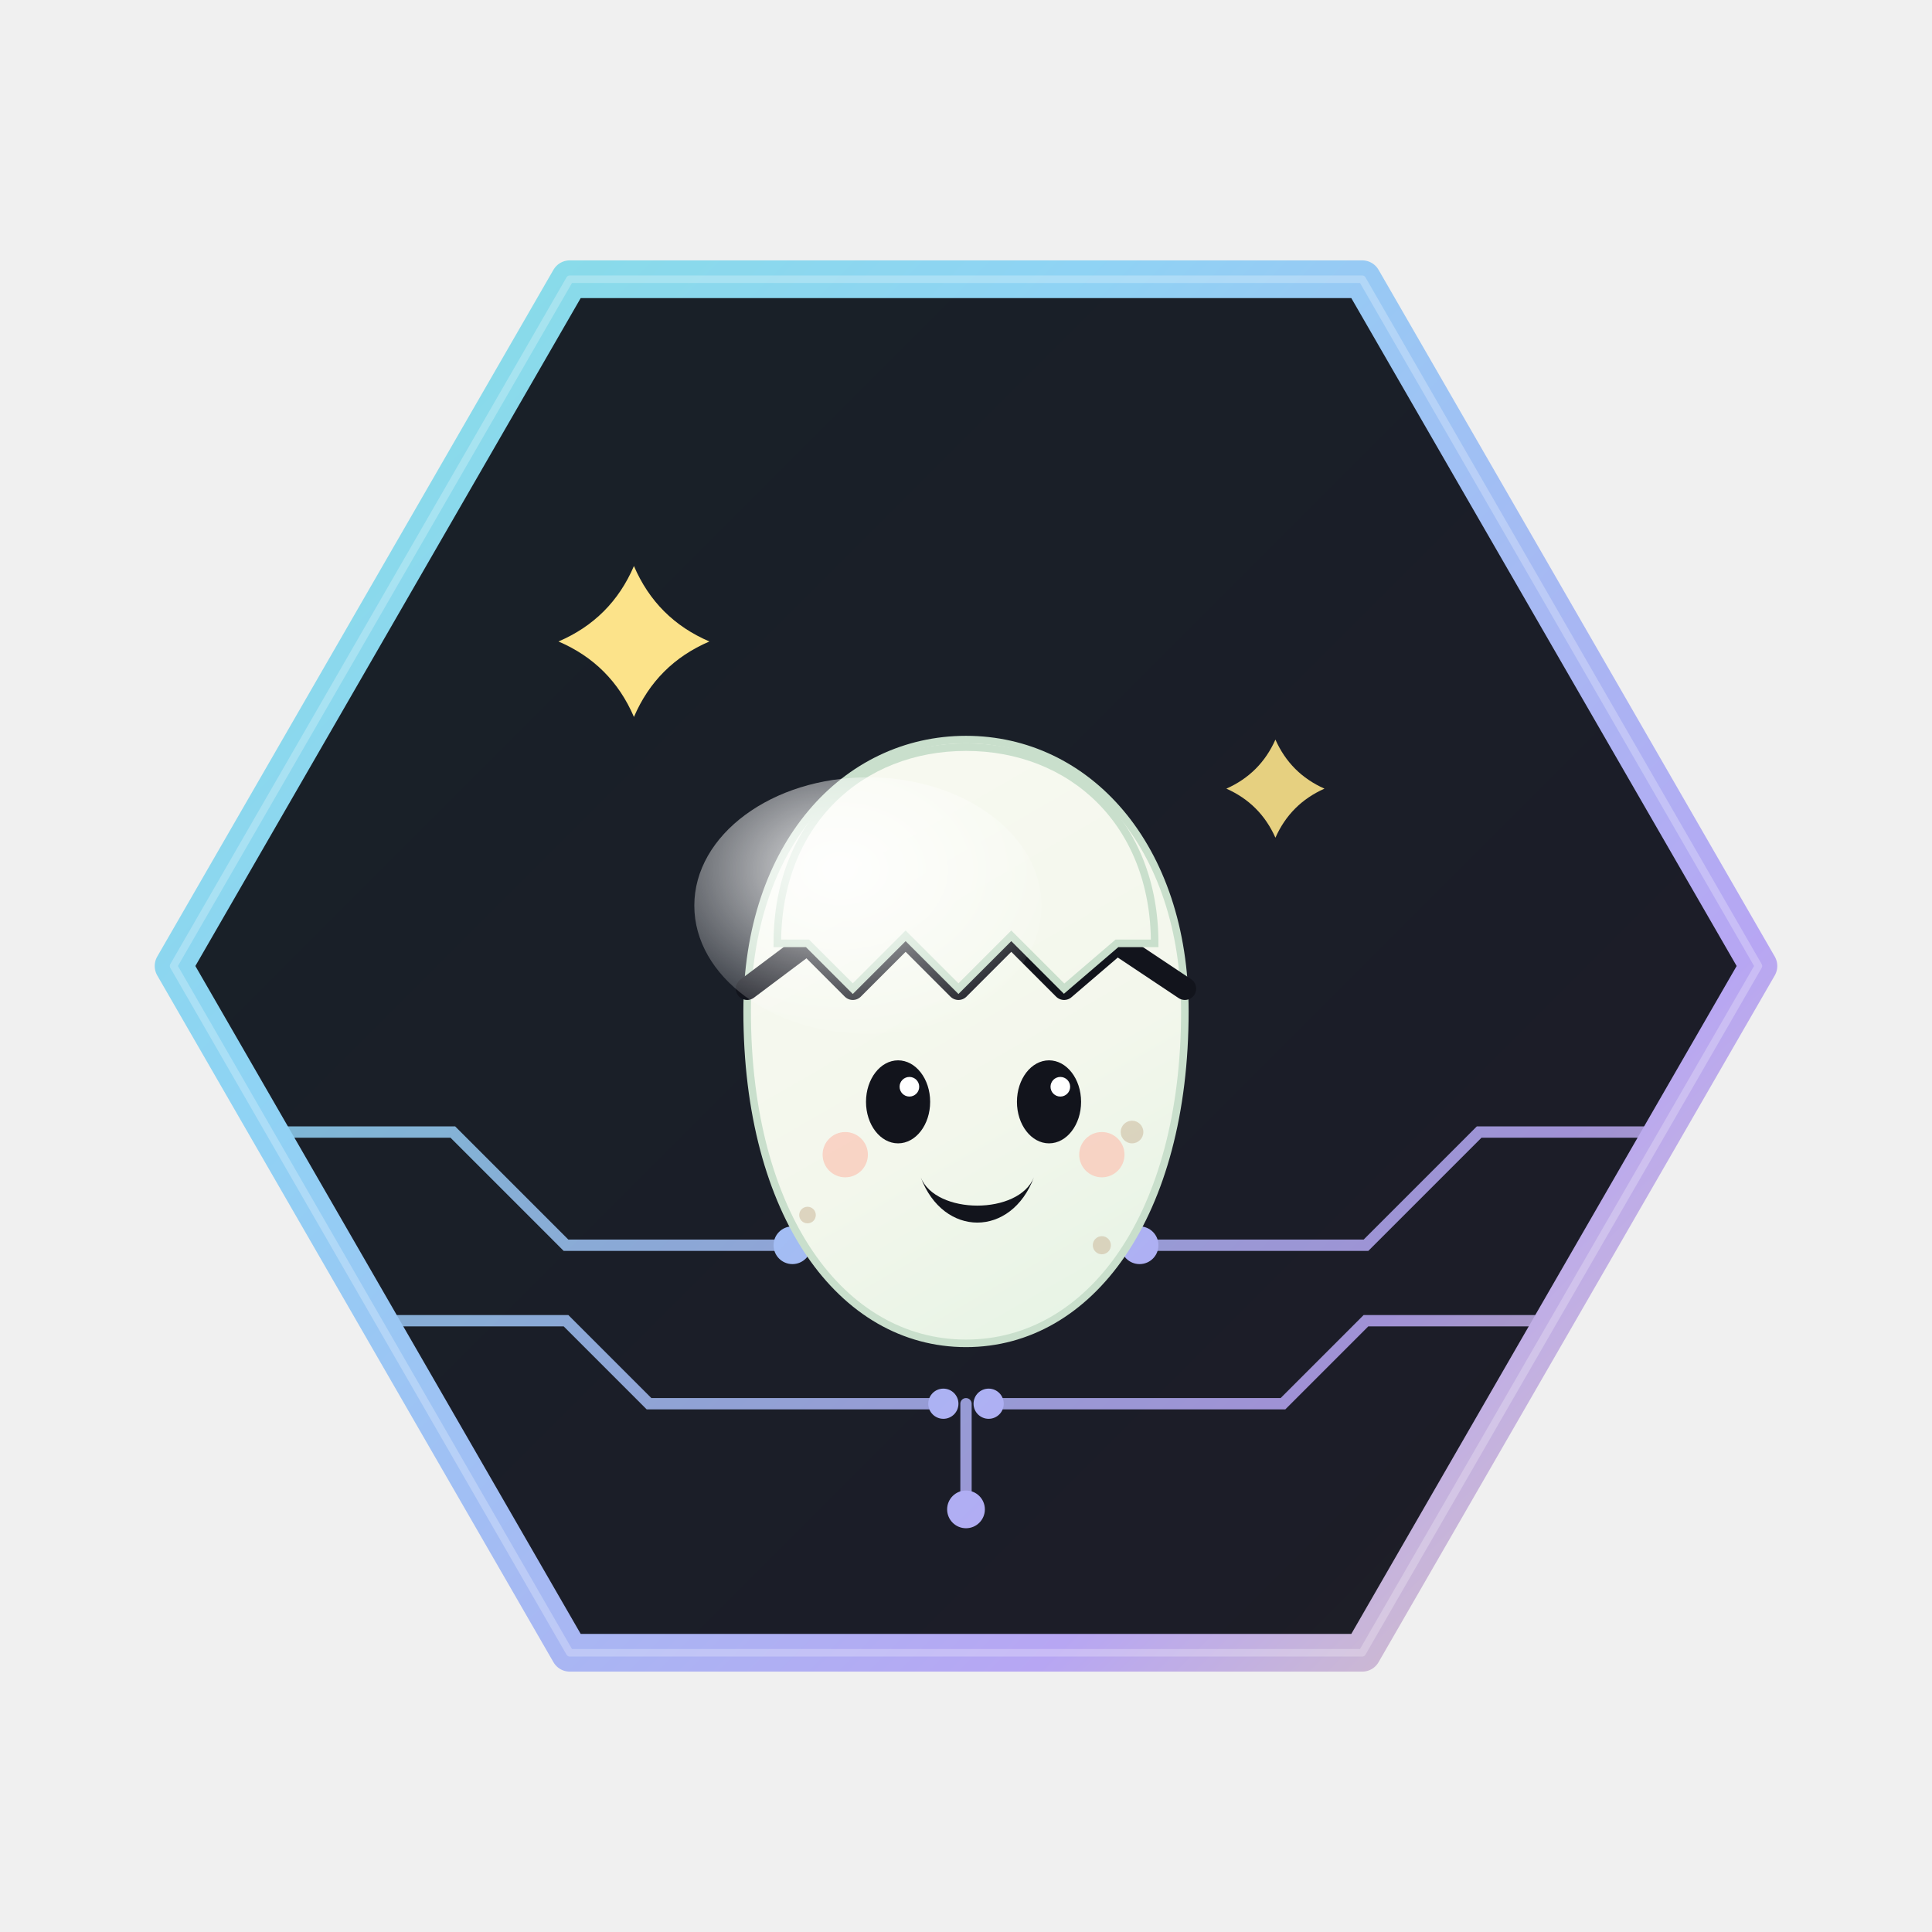
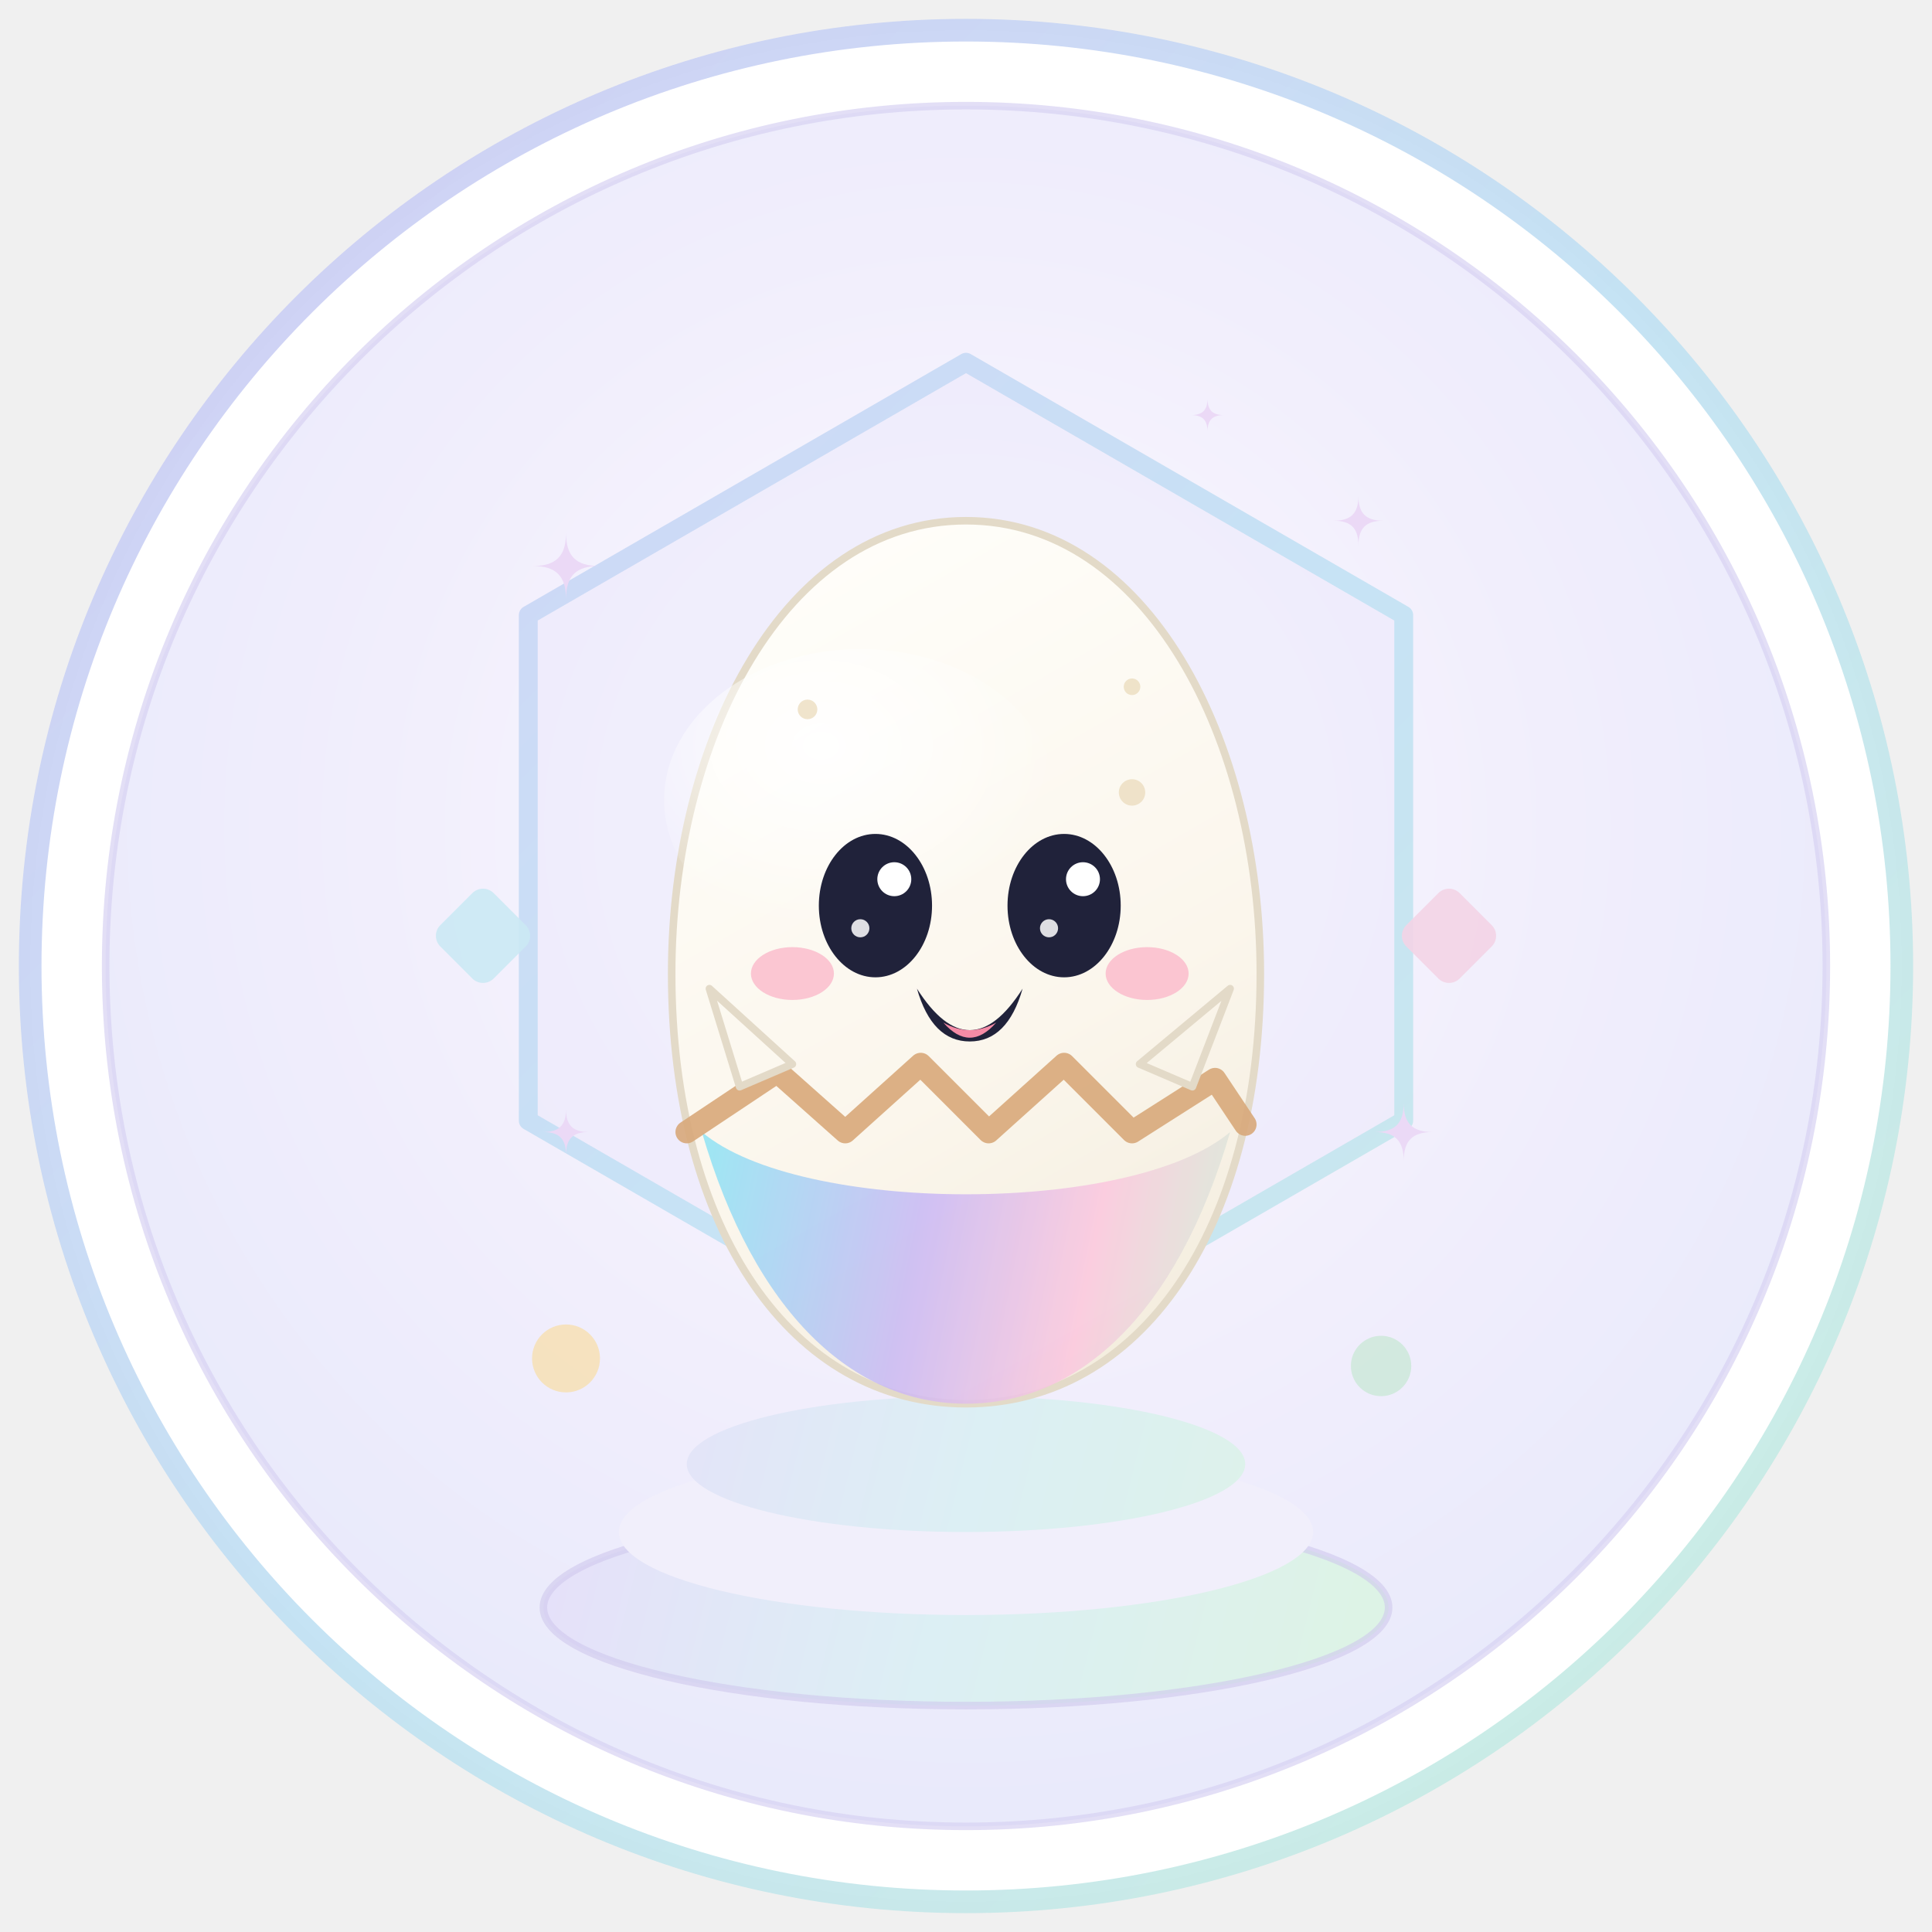
<svg xmlns="http://www.w3.org/2000/svg" viewBox="0 0 512 512" width="512" height="512" role="img" aria-label="HobbyHatch">
  <defs>
-     <linearGradient id="holo" x1="0" y1="0" x2="512" y2="512" gradientUnits="userSpaceOnUse">
-       <stop offset="0" stop-color="#7FE7D9" />
-       <stop offset="0.35" stop-color="#8FD3F4" />
-       <stop offset="0.7" stop-color="#B7A6F3" />
-       <stop offset="1" stop-color="#FCE38A" />
+     <radialGradient id="coin" cx="0.5" cy="0.42" r="0.62">
+       <stop offset="0" stop-color="#FBFAFF" />
+       <stop offset="0.55" stop-color="#F1EEFC" />
+       <stop offset="1" stop-color="#E7E9FB" />
+     </radialGradient>
+     <linearGradient id="rim" x1="0" y1="0" x2="512" y2="512" gradientUnits="userSpaceOnUse">
+       <stop offset="0" stop-color="#CFC6F5" />
+       <stop offset="0.5" stop-color="#BFE0F3" />
+       <stop offset="1" stop-color="#C7EFDD" />
    </linearGradient>
-     <linearGradient id="egg" x1="180" y1="150" x2="330" y2="410" gradientUnits="userSpaceOnUse">
-       <stop offset="0" stop-color="#FBFBF4" />
-       <stop offset="0.55" stop-color="#F3F7EC" />
-       <stop offset="1" stop-color="#D9EFDD" />
+     <linearGradient id="egg" x1="200" y1="150" x2="320" y2="360" gradientUnits="userSpaceOnUse">
+       <stop offset="0" stop-color="#FFFEFA" />
+       <stop offset="0.6" stop-color="#FBF6EC" />
+       <stop offset="1" stop-color="#F3ECDD" />
    </linearGradient>
-     <radialGradient id="eggGlow" cx="0.42" cy="0.36" r="0.7">
-       <stop offset="0" stop-color="#ffffff" stop-opacity="0.9" />
+     <linearGradient id="holo" x1="182" y1="330" x2="330" y2="360" gradientUnits="userSpaceOnUse">
+       <stop offset="0" stop-color="#8FE3F4" />
+       <stop offset="0.4" stop-color="#C9B8F5" />
+       <stop offset="0.7" stop-color="#FBC7DE" />
+       <stop offset="1" stop-color="#CFF3D8" />
+     </linearGradient>
+     <linearGradient id="ped" x1="150" y1="378" x2="360" y2="430" gradientUnits="userSpaceOnUse">
+       <stop offset="0" stop-color="#E6E0FA" />
+       <stop offset="0.5" stop-color="#DCEFF4" />
+       <stop offset="1" stop-color="#DDF3E6" />
+     </linearGradient>
+     <radialGradient id="eggGlow" cx="0.4" cy="0.32" r="0.6">
+       <stop offset="0" stop-color="#ffffff" stop-opacity="0.95" />
      <stop offset="1" stop-color="#ffffff" stop-opacity="0" />
    </radialGradient>
-     <clipPath id="hexClip">
-       <path d="M466 256 361 438 151 438 46 256 151 74 361 74Z" />
-     </clipPath>
+     <path id="spk" d="M0,-11 C0,-3.3 3.3,0 11,0 C3.3,0 0,3.3 0,11 C0,3.3 -3.3,0 -11,0 C-3.3,0 0,-3.3 0,-11Z" />
  </defs>
-   <g clip-path="url(#hexClip)">
-     <path d="M466 256 361 438 151 438 46 256 151 74 361 74Z" fill="#12141C" />
-     <path d="M466 256 361 438 151 438 46 256 151 74 361 74Z" fill="url(#holo)" opacity="0.06" />
-     <g stroke="url(#holo)" stroke-width="3" fill="none" opacity="0.85" stroke-linecap="round">
-       <path d="M70 300 L120 300 L150 330 L210 330" />
-       <path d="M96 350 L150 350 L172 372 L250 372" />
-       <path d="M442 300 L392 300 L362 330 L302 330" />
-       <path d="M416 350 L362 350 L340 372 L262 372" />
-       <path d="M256 400 L256 372" />
-     </g>
-     <g fill="url(#holo)">
-       <circle cx="210" cy="330" r="5" />
-       <circle cx="302" cy="330" r="5" />
-       <circle cx="250" cy="372" r="4" />
-       <circle cx="262" cy="372" r="4" />
-       <circle cx="256" cy="400" r="5" />
-       <circle cx="70" cy="300" r="4" />
-       <circle cx="442" cy="300" r="4" />
-     </g>
+   <circle cx="256" cy="256" r="248" fill="#ffffff" />
+   <circle cx="256" cy="256" r="248" fill="none" stroke="url(#rim)" stroke-width="6" opacity="0.9" />
+   <circle cx="256" cy="256" r="228" fill="url(#coin)" />
+   <circle cx="256" cy="256" r="228" fill="none" stroke="#D7D2F2" stroke-width="2" opacity="0.7" />
+   <path d="M256 96 L372 163 L372 297 L256 364 L140 297 L140 163 Z" fill="#EAE6FB" fill-opacity="0.45" stroke="url(#rim)" stroke-width="5" stroke-linejoin="round" opacity="0.85" />
+   <g fill="#EBD9F6">
+     <use href="#spk" transform="translate(150,150) scale(0.8)" />
+     <use href="#spk" transform="translate(360,138) scale(0.6)" />
+     <use href="#spk" transform="translate(372,300) scale(0.7)" />
+     <use href="#spk" transform="translate(150,300) scale(0.55)" />
+     <use href="#spk" transform="translate(320,110) scale(0.4)" />
  </g>
-   <path d="M466 256 361 438 151 438 46 256 151 74 361 74Z" fill="none" stroke="url(#holo)" stroke-width="10" stroke-linejoin="round" />
-   <path d="M466 256 361 438 151 438 46 256 151 74 361 74Z" fill="none" stroke="#ffffff" stroke-opacity="0.25" stroke-width="2" stroke-linejoin="round" />
-   <g fill="#FCE38A">
-     <path d="M168 150 q6 14 20 20 q-14 6 -20 20 q-6 -14 -20 -20 q14 -6 20 -20Z" />
-     <path d="M338 196 q4 9 13 13 q-9 4 -13 13 q-4 -9 -13 -13 q9 -4 13 -13Z" opacity="0.9" />
+   <g opacity="0.9">
+     <rect x="118" y="238" width="20" height="20" rx="4" transform="rotate(45 128 248)" fill="#CBE9F4" />
+     <rect x="374" y="238" width="20" height="20" rx="4" transform="rotate(45 384 248)" fill="#F3D4E6" />
+     <circle cx="150" cy="360" r="9" fill="#F6E1B8" />
+     <circle cx="366" cy="362" r="8" fill="#CFE9DC" />
  </g>
  <g>
-     <path d="M198 268 C198 224 224 196 256 196 C288 196 314 224 314 268 C314 322 289 356 256 356 C223 356 198 322 198 268Z" fill="url(#egg)" stroke="#C9DFCC" stroke-width="2" />
-     <path d="M198 262 L214 250 L226 262 L240 248 L254 262 L268 248 L282 262 L296 250 L314 262" fill="none" stroke="#12141C" stroke-width="6" stroke-linejoin="round" stroke-linecap="round" />
-     <path d="M206 250 C206 218 228 198 256 198 C284 198 306 218 306 250 L296 250 L282 262 L268 248 L254 262 L240 248 L226 262 L214 250Z" fill="url(#egg)" stroke="#C9DFCC" stroke-width="2" />
-     <ellipse cx="230" cy="240" rx="46" ry="34" fill="url(#eggGlow)" />
-     <g fill="#12141C">
-       <ellipse cx="238" cy="292" rx="8.5" ry="11" />
-       <ellipse cx="278" cy="292" rx="8.5" ry="11" />
-       <path d="M244 312 C250 328 268 328 274 312 C270 322 248 322 244 312Z" />
+     <ellipse cx="256" cy="426" rx="112" ry="26" fill="url(#ped)" />
+     <ellipse cx="256" cy="426" rx="112" ry="26" fill="none" stroke="#CFC8EC" stroke-width="2" opacity="0.6" />
+     <ellipse cx="256" cy="406" rx="92" ry="22" fill="#F1EFFB" />
+     <ellipse cx="256" cy="388" rx="74" ry="18" fill="url(#ped)" />
+   </g>
+   <g>
+     <path d="M256 138 C304 138 334 196 334 258 C334 326 302 372 256 372 C210 372 178 326 178 258 C178 196 208 138 256 138Z" fill="url(#egg)" stroke="#E3DAC8" stroke-width="2" />
+     <path d="M186 300 C200 348 226 372 256 372 C286 372 312 348 326 300 C300 322 212 322 186 300Z" fill="url(#holo)" opacity="0.85" />
+     <path d="M182 300 L206 284 L224 300 L244 282 L262 300 L282 282 L300 300 L322 286 L330 298" fill="none" stroke="#D8A97A" stroke-width="6" stroke-linejoin="round" stroke-linecap="round" opacity="0.9" />
+     <path d="M196 288 L188 262 L210 282Z" fill="url(#egg)" stroke="#E3DAC8" stroke-width="2" stroke-linejoin="round" />
+     <path d="M316 288 L326 262 L302 282Z" fill="url(#egg)" stroke="#E3DAC8" stroke-width="2" stroke-linejoin="round" />
+     <ellipse cx="228" cy="212" rx="52" ry="40" fill="url(#eggGlow)" />
+     <g>
+       <ellipse cx="232" cy="240" rx="15" ry="19" fill="#20223A" />
+       <ellipse cx="282" cy="240" rx="15" ry="19" fill="#20223A" />
+       <circle cx="237" cy="233" r="4.5" fill="#fff" />
+       <circle cx="287" cy="233" r="4.5" fill="#fff" />
+       <circle cx="228" cy="246" r="2.4" fill="#fff" opacity="0.85" />
+       <circle cx="278" cy="246" r="2.4" fill="#fff" opacity="0.85" />
+       <path d="M243 262 Q257 284 271 262 Q267 276 257 276 Q247 276 243 262Z" fill="#20223A" />
+       <path d="M250 271 Q257 279 264 271 Q257 275 250 271Z" fill="#F58BA6" />
+       <ellipse cx="210" cy="258" rx="11" ry="7" fill="#FBB9CB" opacity="0.8" />
+       <ellipse cx="304" cy="258" rx="11" ry="7" fill="#FBB9CB" opacity="0.8" />
    </g>
-     <circle cx="241" cy="288" r="2.6" fill="#fff" />
-     <circle cx="281" cy="288" r="2.6" fill="#fff" />
-     <circle cx="224" cy="306" r="6" fill="#FBC4B5" opacity="0.7" />
-     <circle cx="292" cy="306" r="6" fill="#FBC4B5" opacity="0.7" />
-     <g fill="#CBB89B" opacity="0.55">
-       <circle cx="300" cy="300" r="3" />
-       <circle cx="292" cy="330" r="2.4" />
-       <circle cx="214" cy="322" r="2.2" />
+     <g fill="#E9D9B8" opacity="0.7">
+       <circle cx="300" cy="210" r="3.5" />
+       <circle cx="214" cy="188" r="2.6" />
+       <circle cx="300" cy="182" r="2.2" />
    </g>
  </g>
</svg>
